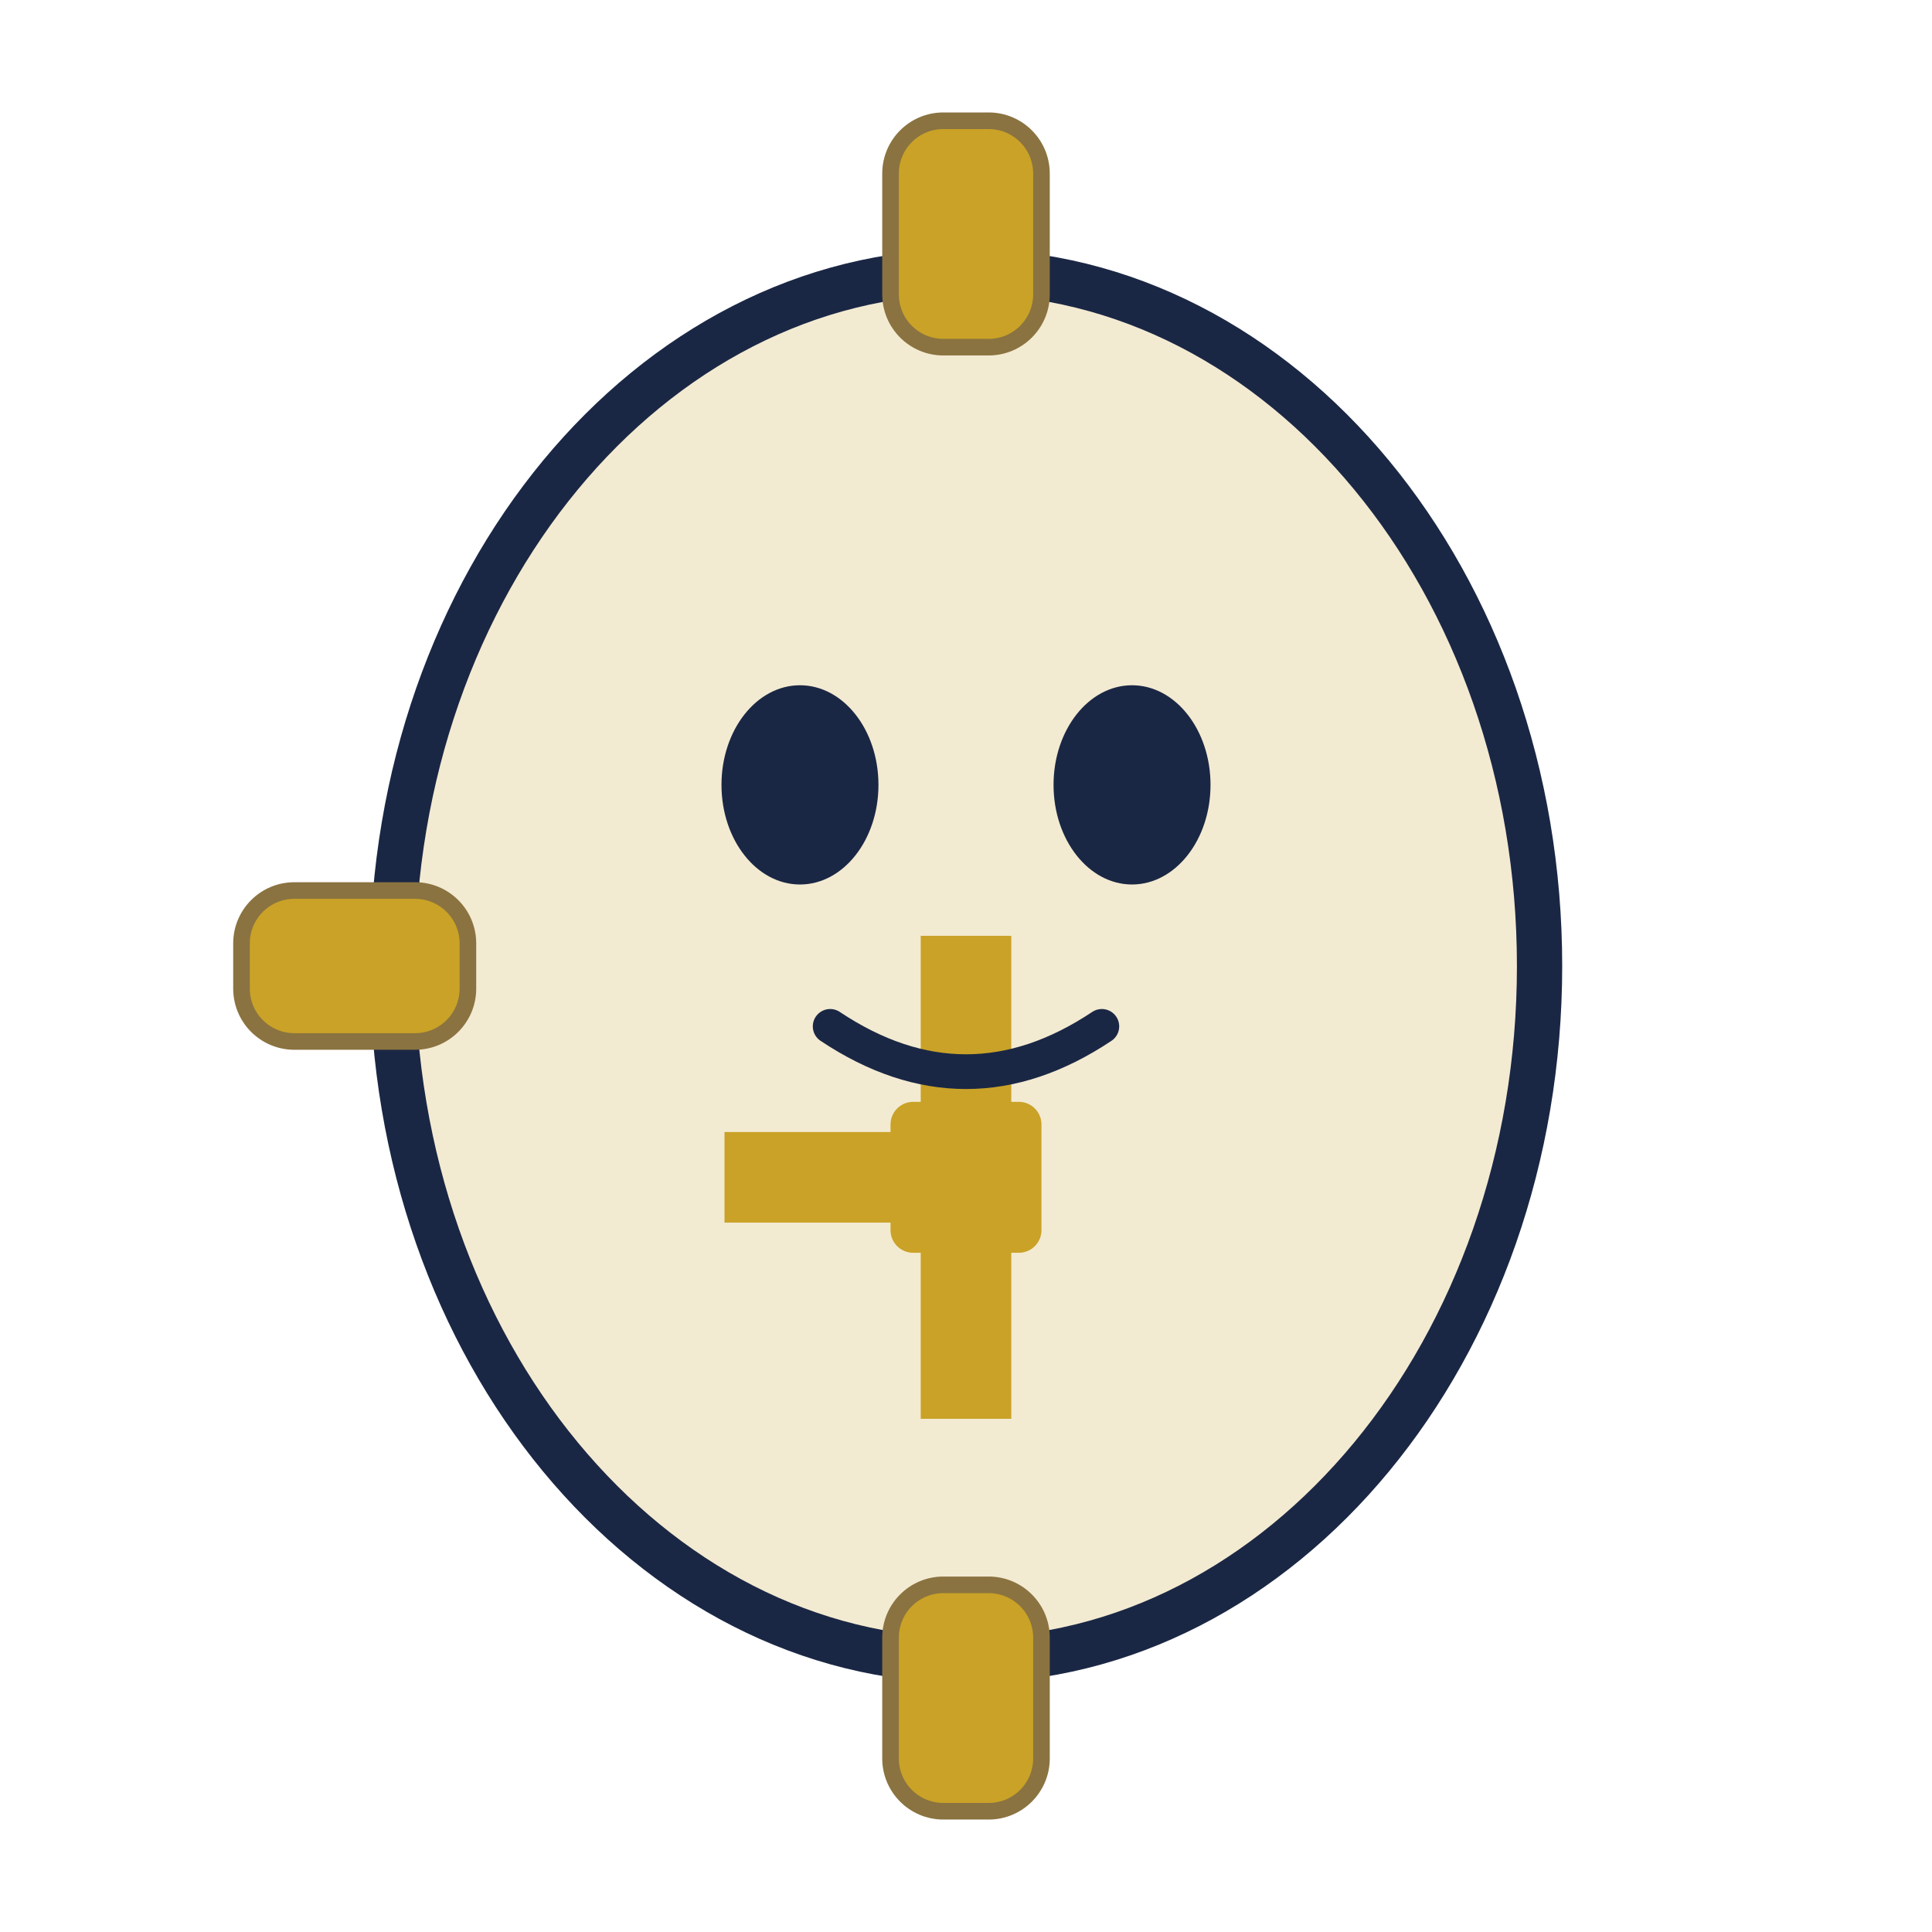
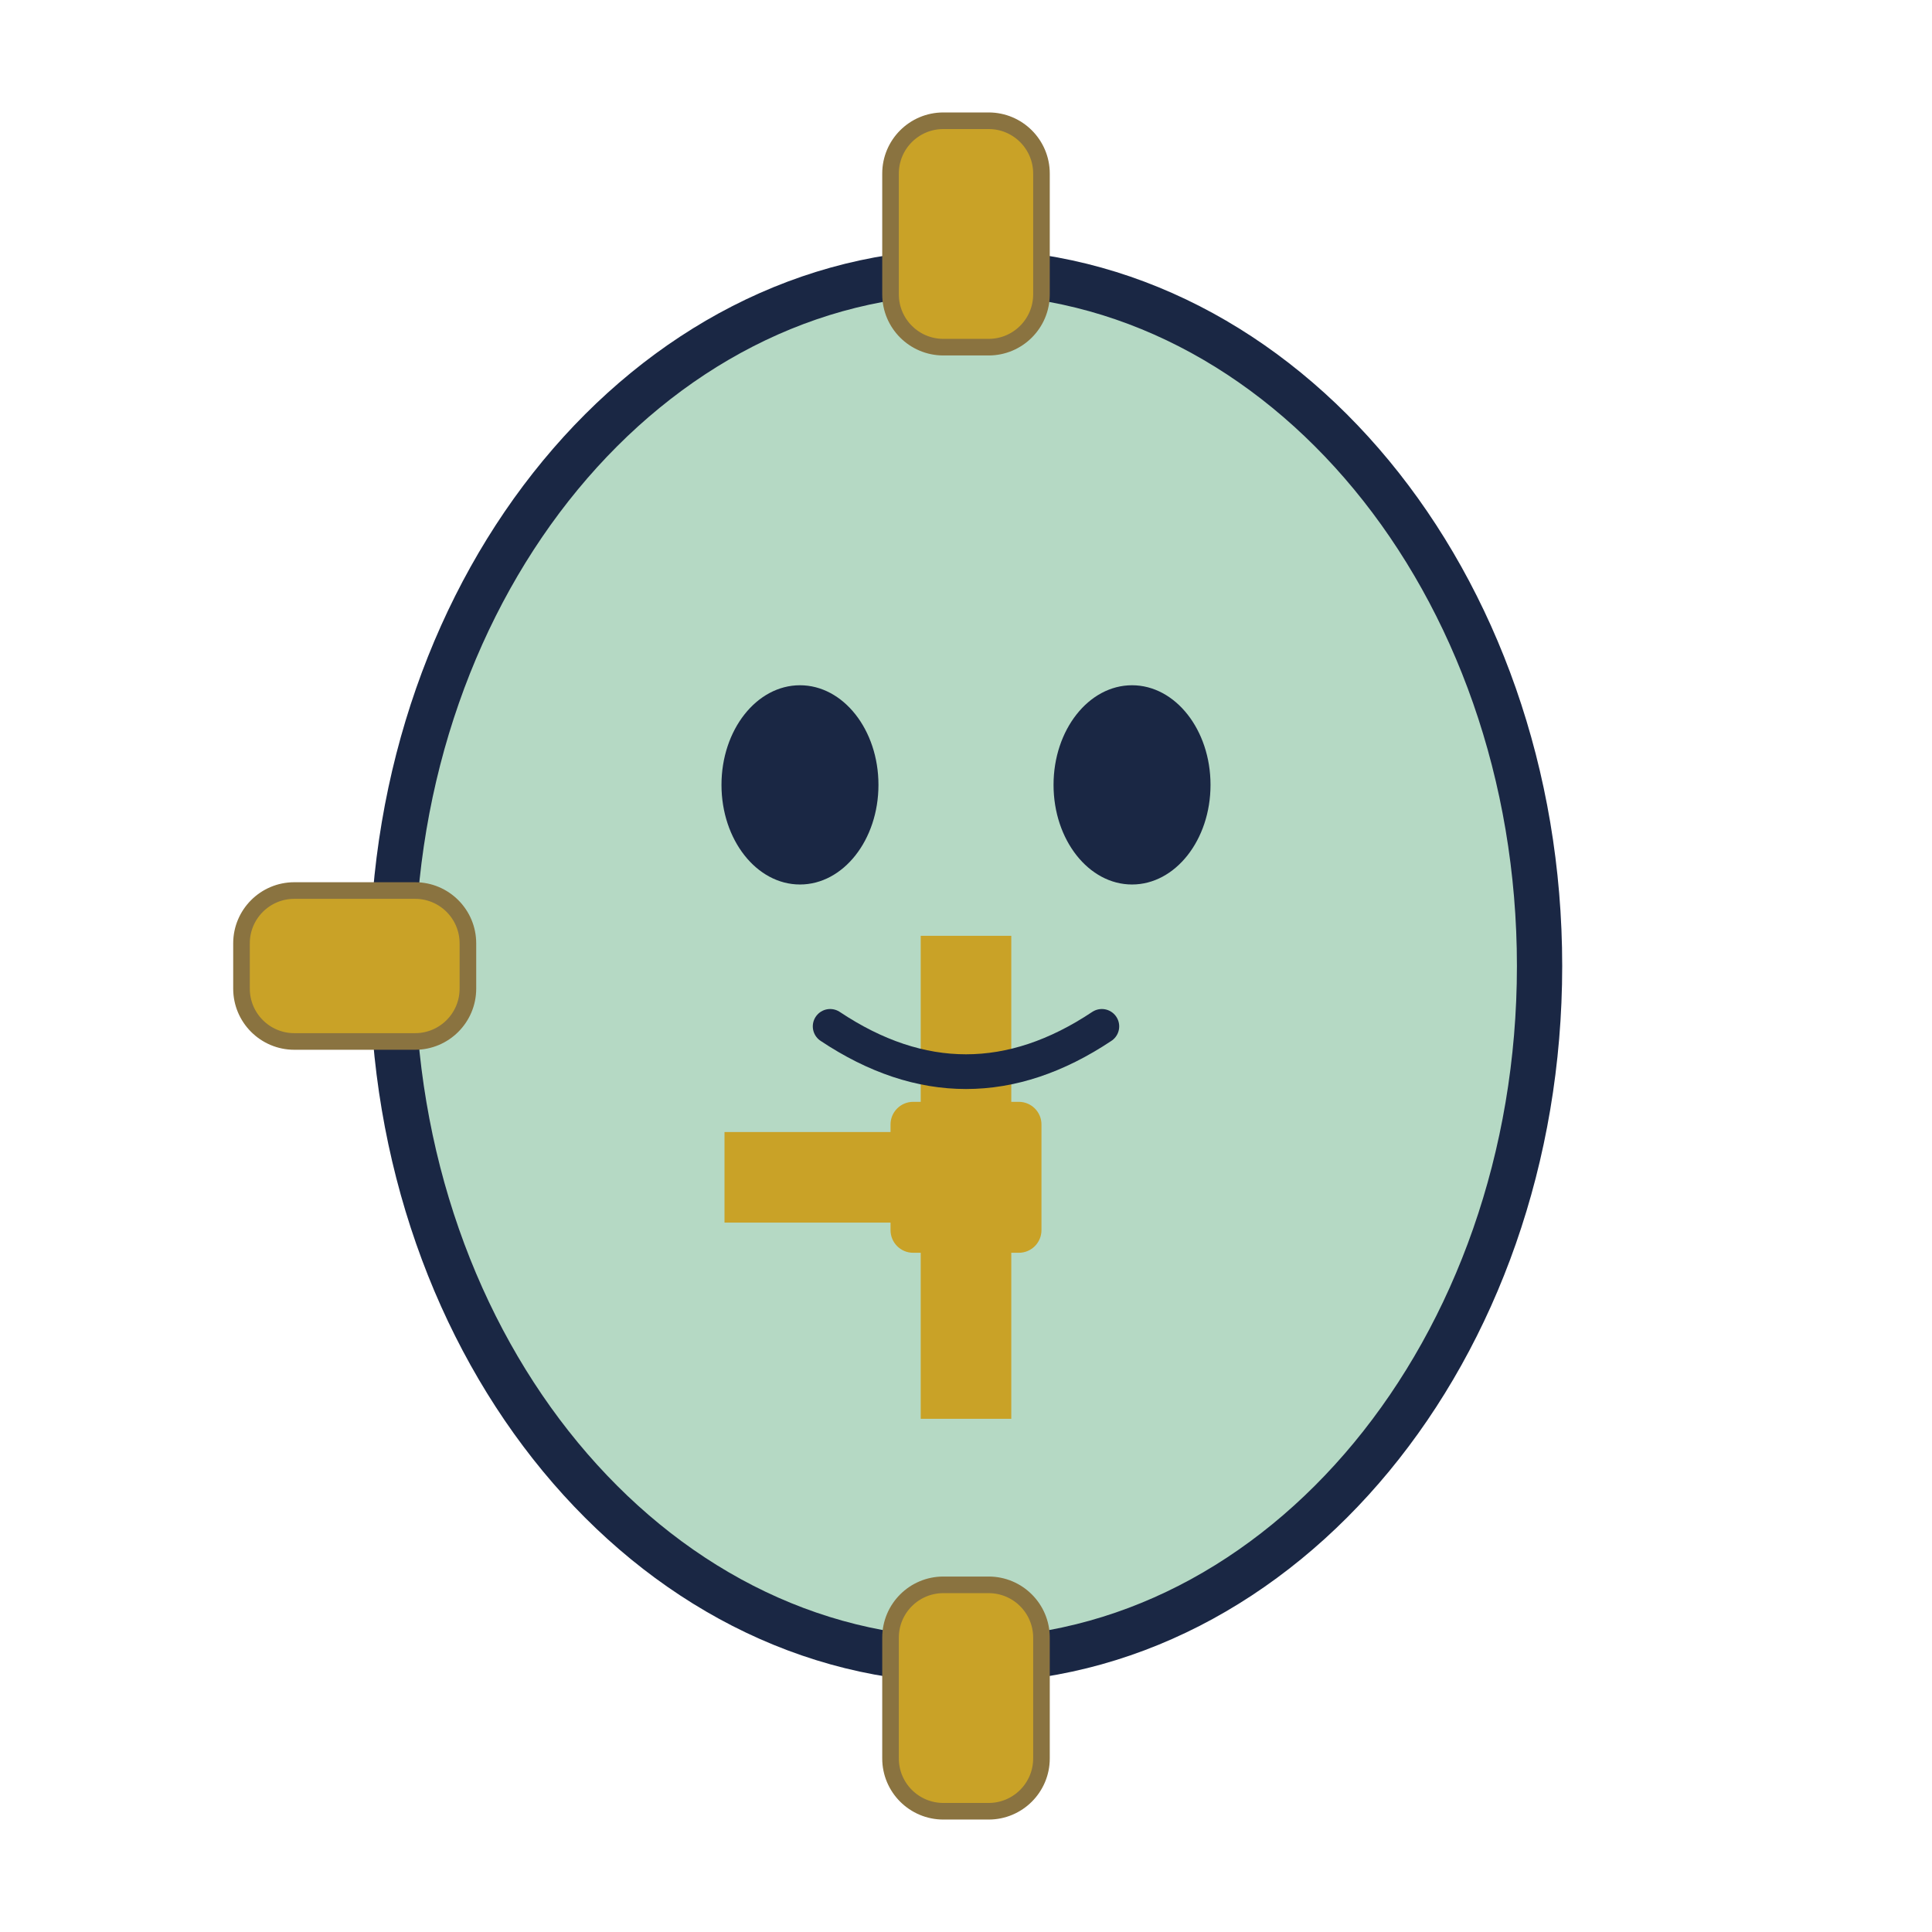
<svg xmlns="http://www.w3.org/2000/svg" viewBox="0 0 128 128">
-   <ellipse cx="64" cy="64" rx="38" ry="46" fill="#f3ead2" stroke="#1a2744" stroke-width="3" />
-   <rect x="61.0" y="62" width="6" height="16" fill="#c9a227" />
-   <rect x="61.0" y="78" width="6" height="16" fill="#c9a227" />
-   <rect x="48" y="75.0" width="16" height="6" fill="#c9a227" />
+   <ellipse cx="64" cy="64" rx="38" ry="46" fill="#b5d9c4" stroke="#1a2744" stroke-width="3" />
+   <rect x="61" y="62" width="6" height="16" fill="#c9a227" />
+   <rect x="61" y="78" width="6" height="16" fill="#c9a227" />
+   <rect x="48" y="75" width="16" height="6" fill="#c9a227" />
  <rect x="59" y="73" width="10" height="10" rx="1.5" fill="#c9a227" />
-   <rect x="59.0" y="8" width="10" height="15" rx="3.5" fill="#c9a227" stroke="#8a7340" stroke-width="1.1" />
-   <rect x="59.0" y="105" width="10" height="15" rx="3.5" fill="#c9a227" stroke="#8a7340" stroke-width="1.1" />
-   <rect x="16" y="59.0" width="15" height="10" rx="3.5" fill="#c9a227" stroke="#8a7340" stroke-width="1.1" />
+   <rect x="59" y="8" width="10" height="15" rx="3.5" fill="#c9a227" stroke="#8a7340" stroke-width="1.1" />
+   <rect x="59" y="105" width="10" height="15" rx="3.5" fill="#c9a227" stroke="#8a7340" stroke-width="1.1" />
+   <rect x="16" y="59" width="15" height="10" rx="3.5" fill="#c9a227" stroke="#8a7340" stroke-width="1.1" />
  <ellipse cx="53" cy="52" rx="5.2" ry="6.6" fill="#1a2744" />
  <ellipse cx="75" cy="52" rx="5.2" ry="6.6" fill="#1a2744" />
  <path d="M 55 68 Q 64 74 73 68" fill="none" stroke="#1a2744" stroke-width="2.3" stroke-linecap="round" />
</svg>
